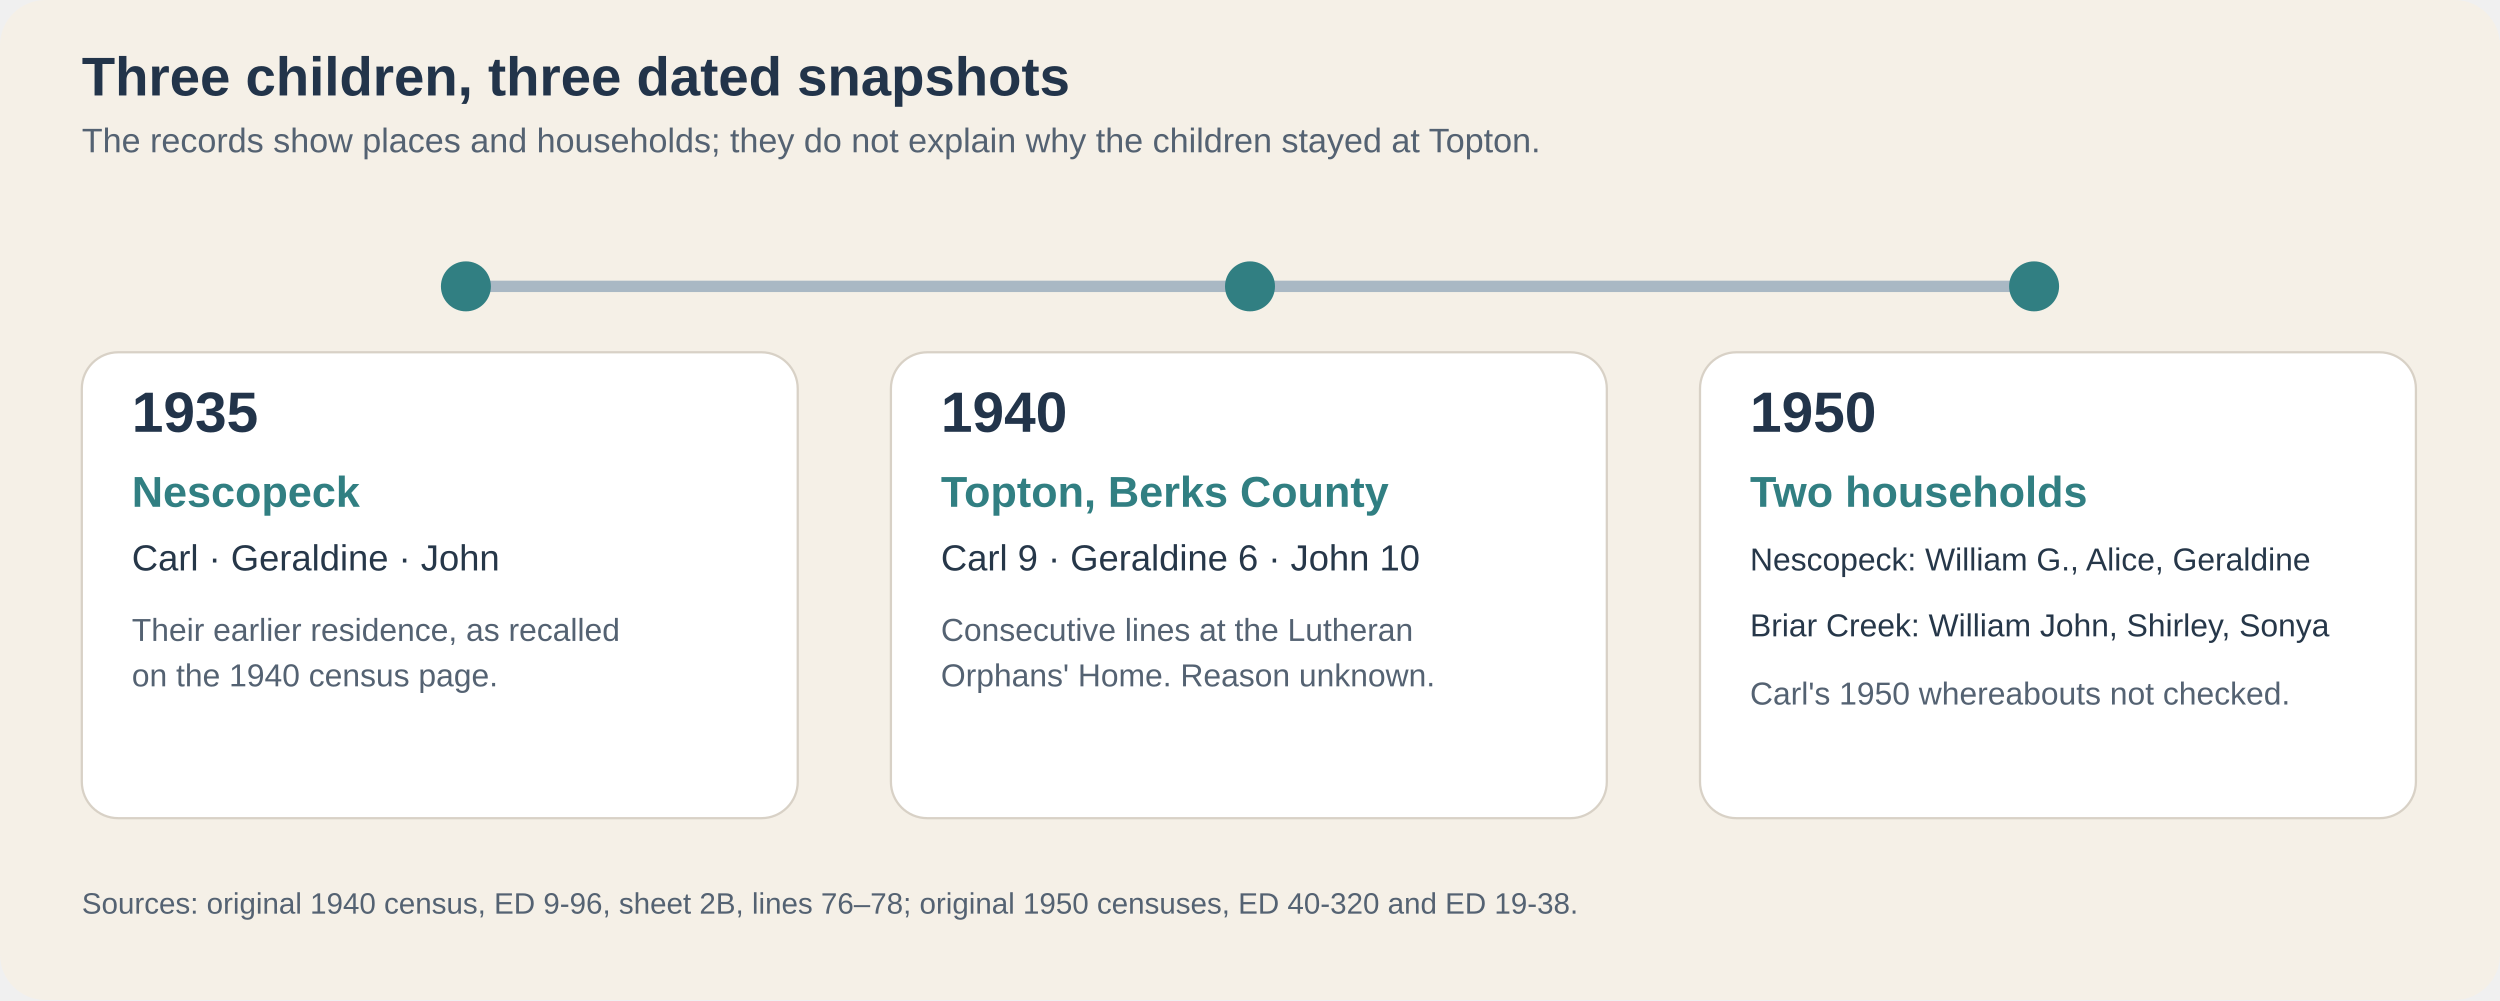
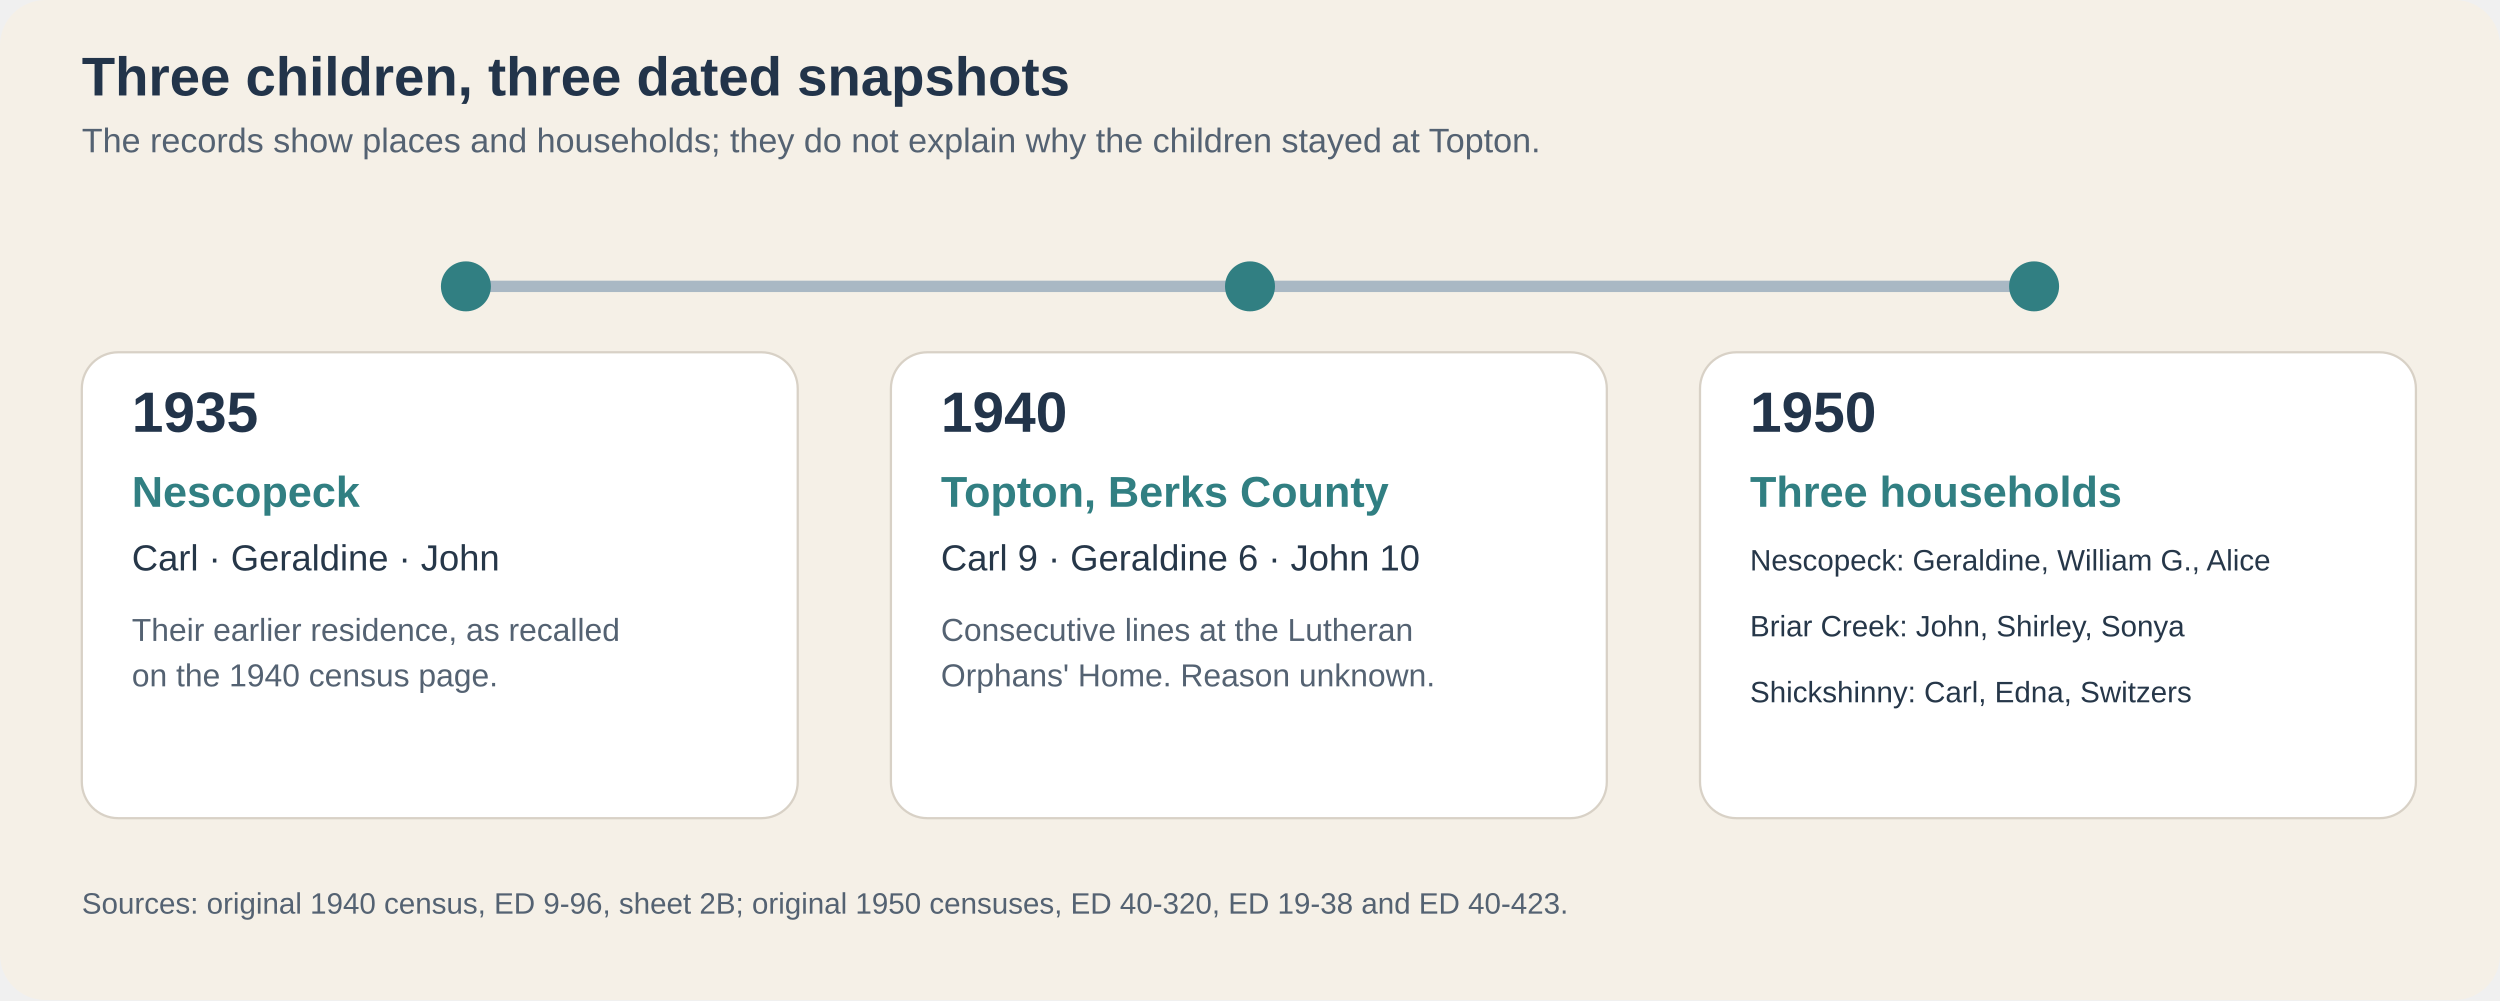
<svg xmlns="http://www.w3.org/2000/svg" width="1100" height="440" viewBox="0 0 1100 440" role="img" aria-labelledby="title desc">
  <rect width="1100" height="440" rx="20" fill="#f5f0e7" />
  <text x="36" y="42" font-family="Arial,sans-serif" font-size="24" font-weight="700" fill="#22344a">Three children, three dated snapshots</text>
  <text x="36" y="67" font-family="Arial,sans-serif" font-size="15" fill="#546272">The records show places and households; they do not explain why the children stayed at Topton.</text>
  <line x1="205" y1="126" x2="895" y2="126" stroke="#a9b8c4" stroke-width="5" />
  <circle cx="205" cy="126" r="11" fill="#317f82" />
  <circle cx="550" cy="126" r="11" fill="#317f82" />
  <circle cx="895" cy="126" r="11" fill="#317f82" />
  <rect x="36" y="155" width="315" height="205" rx="16" fill="white" stroke="#d8d1c6" />
  <text x="58" y="190" font-family="Arial,sans-serif" font-size="25" font-weight="700" fill="#22344a">1935</text>
  <text x="58" y="223" font-family="Arial,sans-serif" font-size="19" font-weight="700" fill="#317f82">Nescopeck</text>
  <text x="58" y="251" font-family="Arial,sans-serif" font-size="16" fill="#263749">Carl · Geraldine · John</text>
  <text x="58" y="282" font-family="Arial,sans-serif" font-size="14" fill="#546272">Their earlier residence, as recalled</text>
  <text x="58" y="302" font-family="Arial,sans-serif" font-size="14" fill="#546272">on the 1940 census page.</text>
  <rect x="392" y="155" width="315" height="205" rx="16" fill="white" stroke="#d8d1c6" />
  <text x="414" y="190" font-family="Arial,sans-serif" font-size="25" font-weight="700" fill="#22344a">1940</text>
  <text x="414" y="223" font-family="Arial,sans-serif" font-size="19" font-weight="700" fill="#317f82">Topton, Berks County</text>
  <text x="414" y="251" font-family="Arial,sans-serif" font-size="16" fill="#263749">Carl 9 · Geraldine 6 · John 10</text>
  <text x="414" y="282" font-family="Arial,sans-serif" font-size="14" fill="#546272">Consecutive lines at the Lutheran</text>
  <text x="414" y="302" font-family="Arial,sans-serif" font-size="14" fill="#546272">Orphans' Home. Reason unknown.</text>
  <rect x="748" y="155" width="315" height="205" rx="16" fill="white" stroke="#d8d1c6" />
  <text x="770" y="190" font-family="Arial,sans-serif" font-size="25" font-weight="700" fill="#22344a">1950</text>
-   <text x="770" y="223" font-family="Arial,sans-serif" font-size="19" font-weight="700" fill="#317f82">Two households</text>
-   <text x="770" y="251" font-family="Arial,sans-serif" font-size="14" fill="#263749">Nescopeck: William G., Alice, Geraldine</text>
-   <text x="770" y="280" font-family="Arial,sans-serif" font-size="14" fill="#263749">Briar Creek: William John, Shirley, Sonya</text>
-   <text x="770" y="310" font-family="Arial,sans-serif" font-size="14" fill="#546272">Carl's 1950 whereabouts not checked.</text>
-   <text x="36" y="402" font-family="Arial,sans-serif" font-size="13" fill="#546272">Sources: original 1940 census, ED 9-96, sheet 2B, lines 76–78; original 1950 censuses, ED 40-320 and ED 19-38.</text>
+   <text x="770" y="223" font-family="Arial,sans-serif" font-size="19" font-weight="700" fill="#317f82">Three households</text>
+   <text x="770" y="251" font-family="Arial,sans-serif" font-size="13" fill="#263749">Nescopeck: Geraldine, William G., Alice</text>
+   <text x="770" y="280" font-family="Arial,sans-serif" font-size="13" fill="#263749">Briar Creek: John, Shirley, Sonya</text>
+   <text x="770" y="309" font-family="Arial,sans-serif" font-size="13" fill="#263749">Shickshinny: Carl, Edna, Switzers</text>
+   <text x="36" y="402" font-family="Arial,sans-serif" font-size="13" fill="#546272">Sources: original 1940 census, ED 9-96, sheet 2B; original 1950 censuses, ED 40-320, ED 19-38 and ED 40-423.</text>
</svg>
